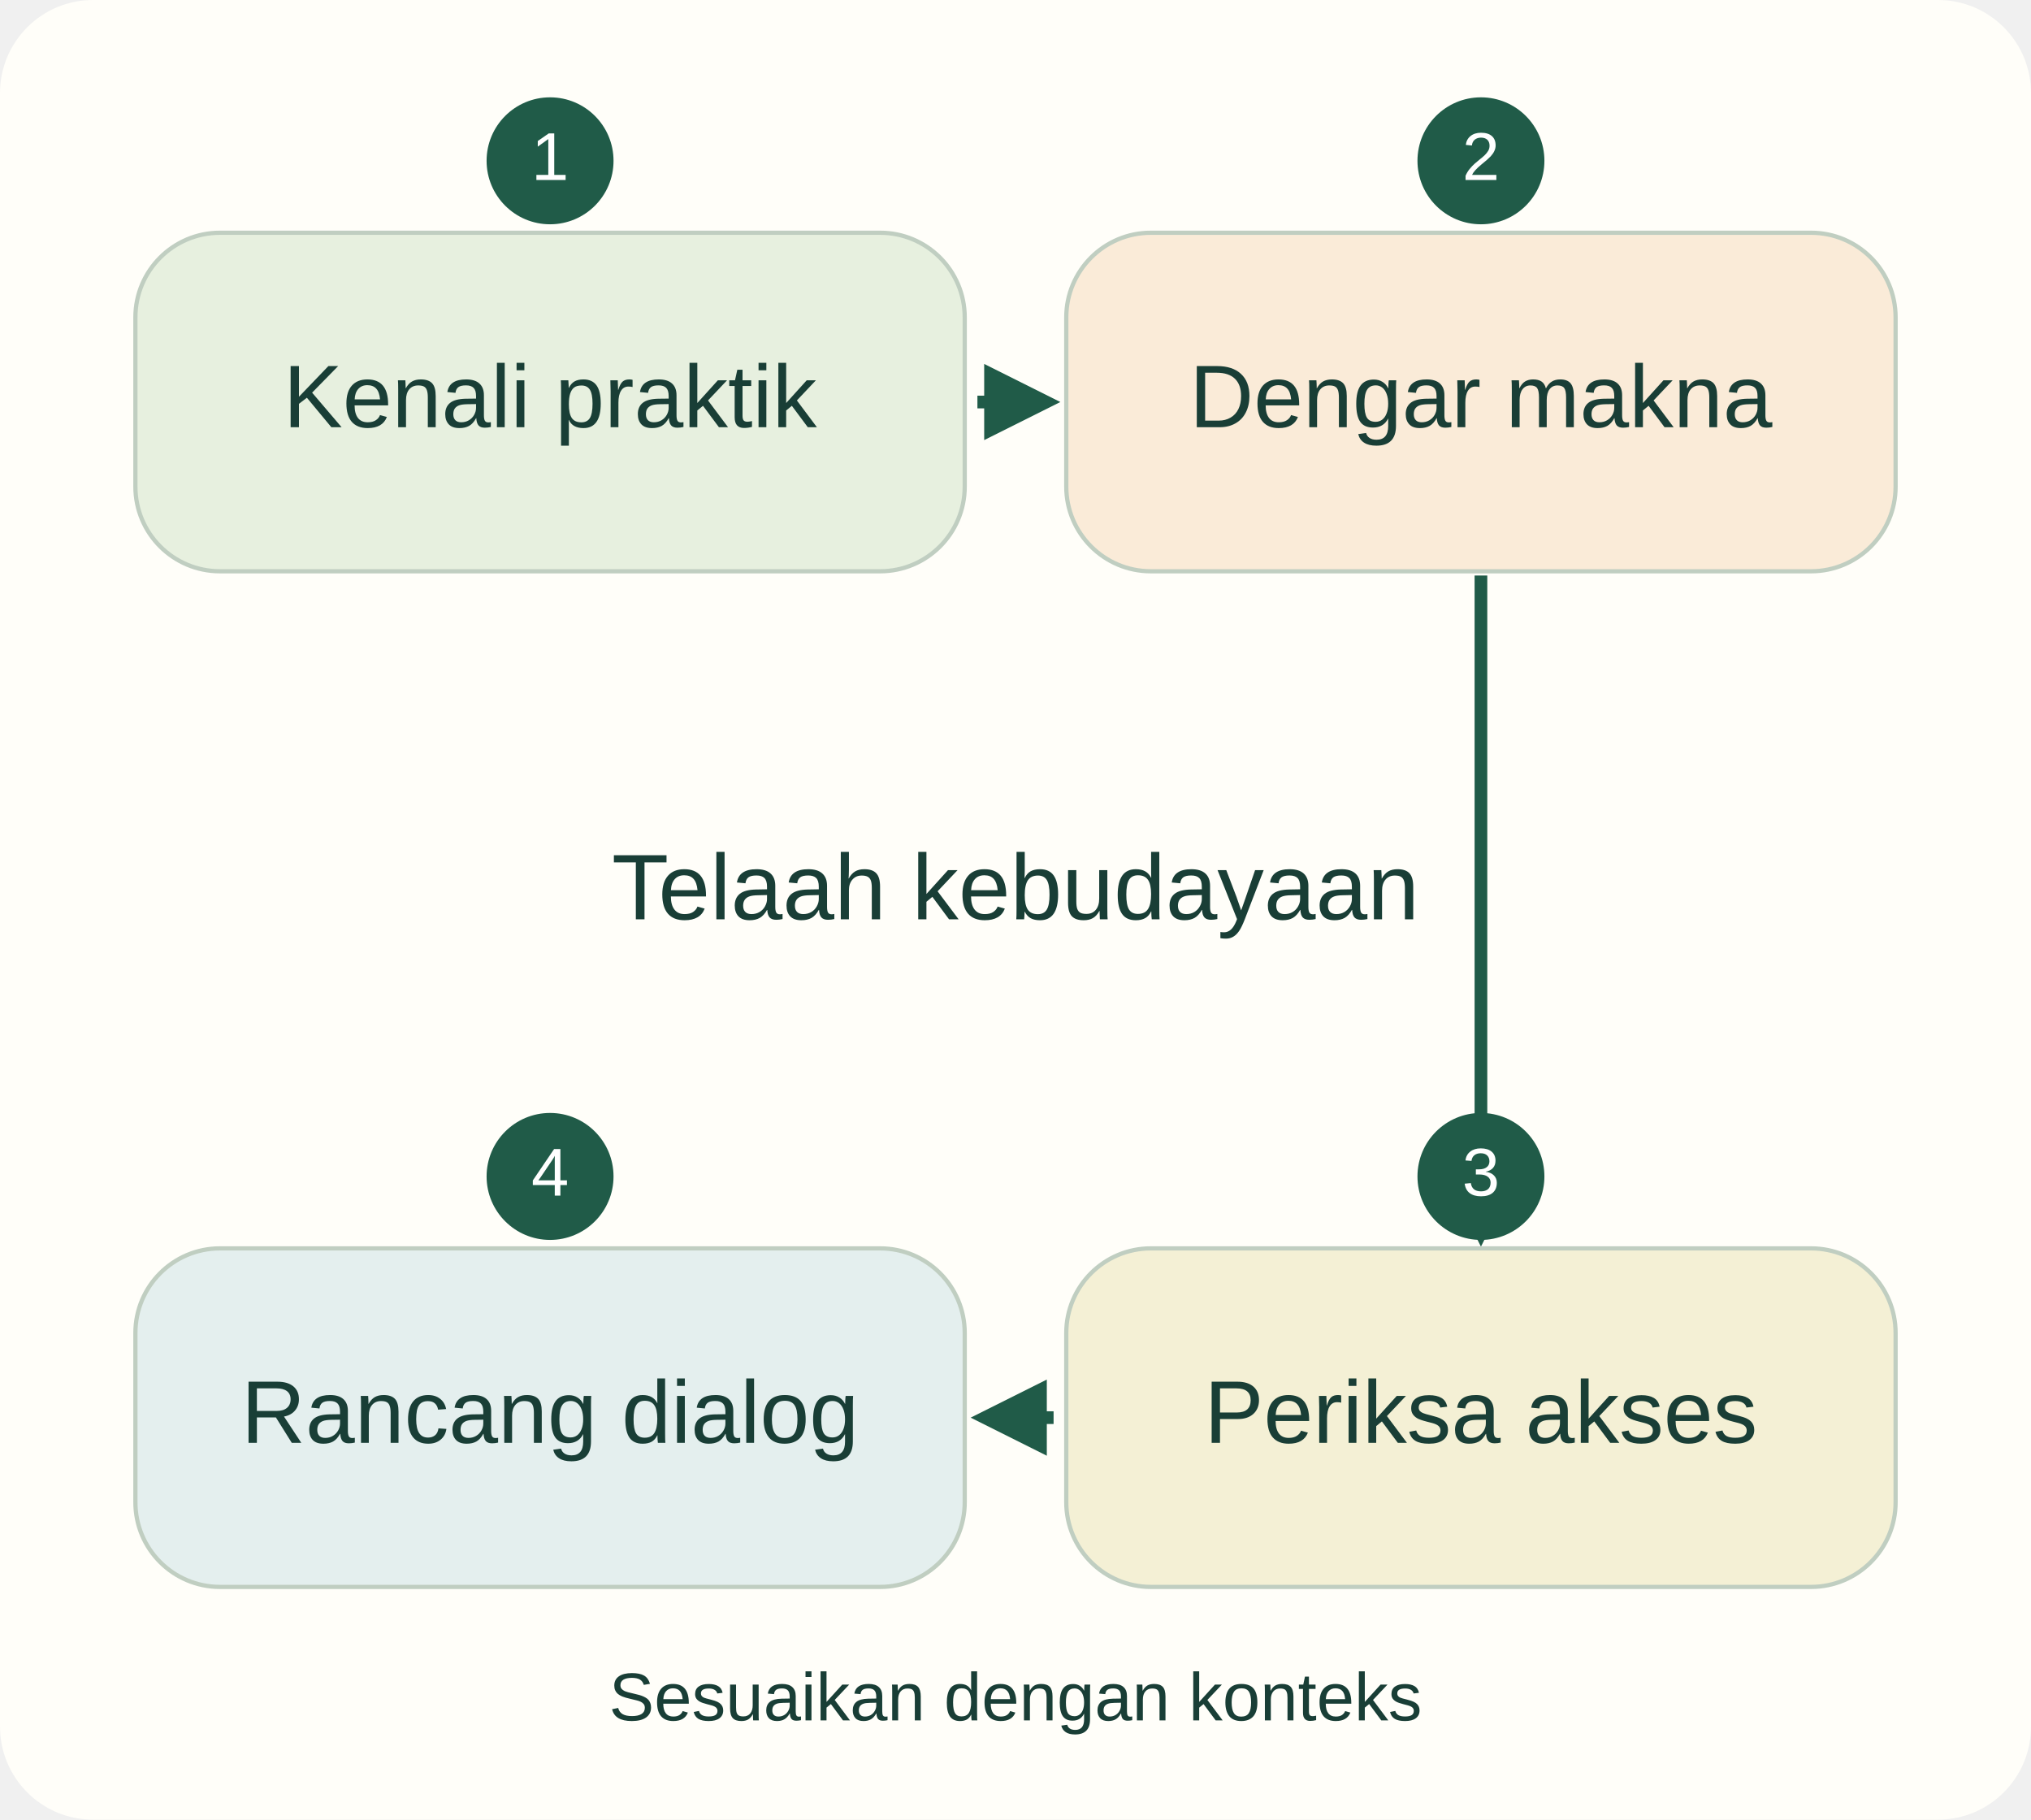
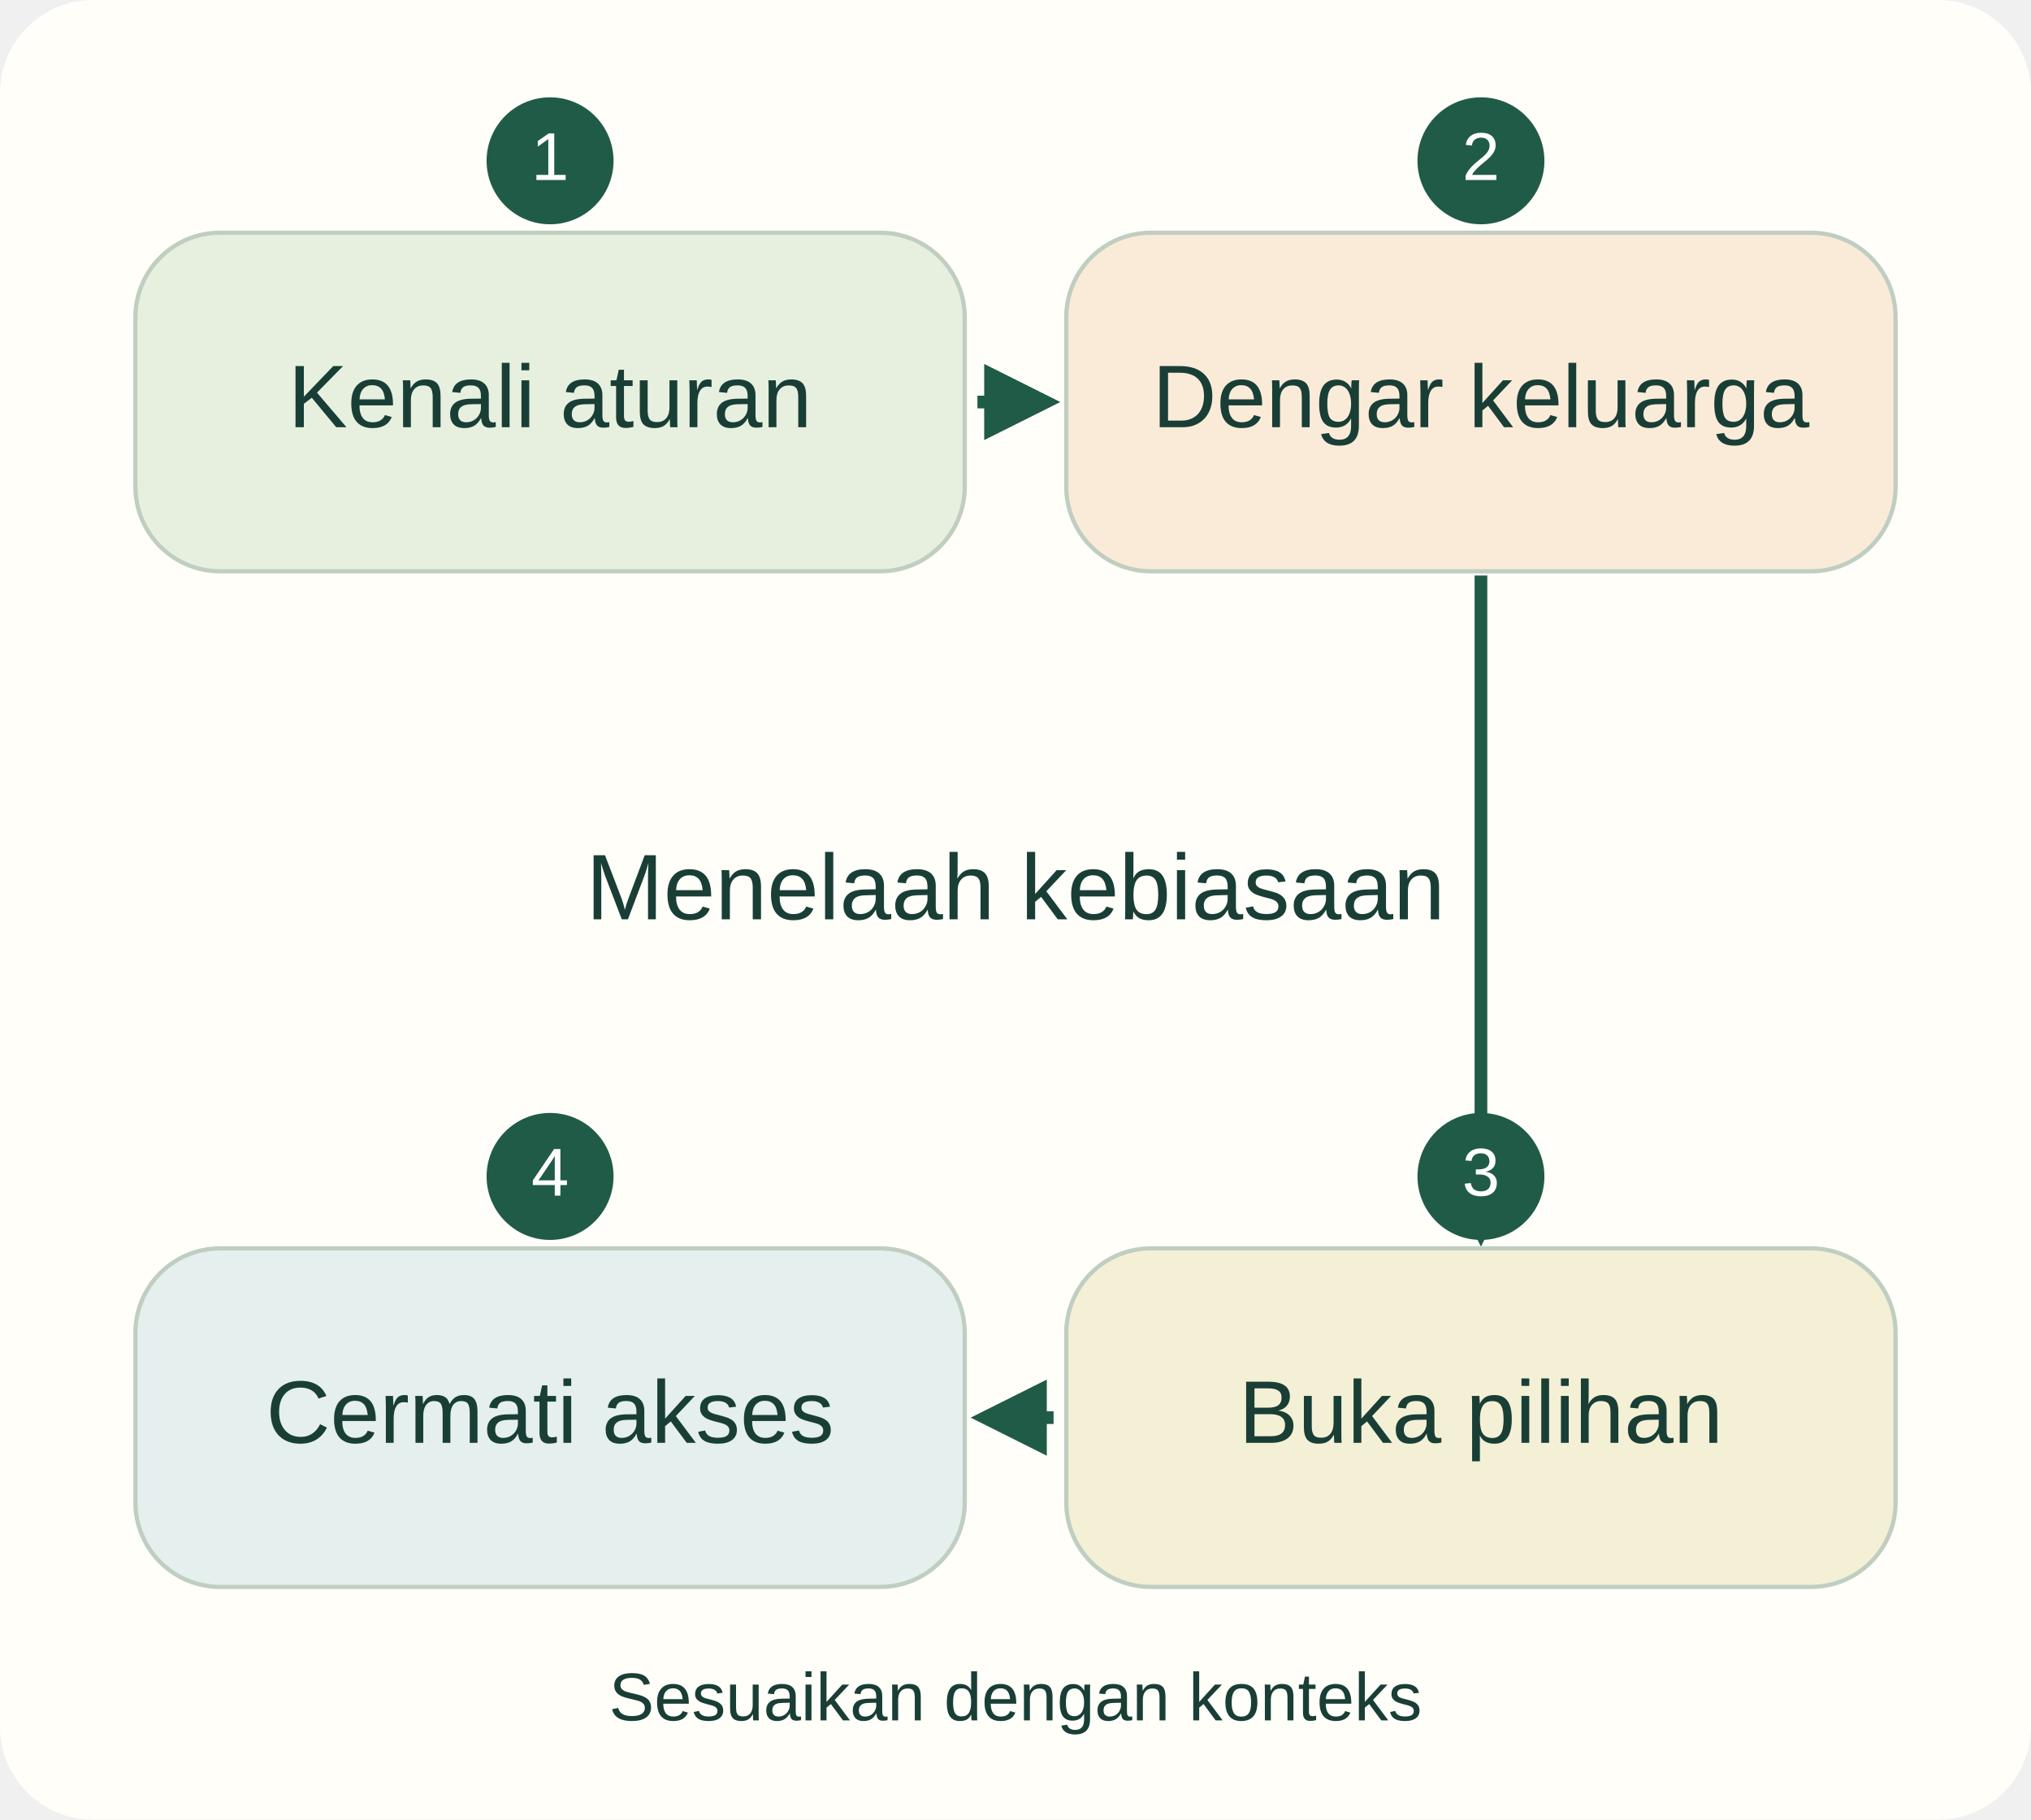
<svg xmlns="http://www.w3.org/2000/svg" viewBox="0 0 480 430" role="img" aria-labelledby="title desc">
  <defs>
    <marker id="arrow" viewBox="0 0 10 10" refX="8" refY="5" markerWidth="6" markerHeight="6" orient="auto-start-reverse">
      <path d="M0 0 L10 5 L0 10" fill="#205b48" />
    </marker>
  </defs>
  <rect width="480" height="430" rx="22" fill="#fffef9" />
  <path d="M231,95 L247,95" fill="none" stroke="#205b48" stroke-width="3" marker-end="url(#arrow)" />
  <path d="M350,136 L350,291" fill="none" stroke="#205b48" stroke-width="3" marker-end="url(#arrow)" />
  <path d="M249,335 L233,335" fill="none" stroke="#205b48" stroke-width="3" marker-end="url(#arrow)" />
  <rect x="32.0" y="55.0" width="196" height="80" rx="20" fill="#e7f0df" stroke="#c0cec1" />
-   <text x="130" y="95.0" text-anchor="middle" dominant-baseline="middle" font-family="Arial,sans-serif" font-size="21" fill="#193e36">Kenali praktik</text>
+   <text x="130" y="95.0" text-anchor="middle" dominant-baseline="middle" font-family="Arial,sans-serif" font-size="21" fill="#193e36">Kenali aturan</text>
  <circle cx="130" cy="38" r="15" fill="#205b48" />
  <text x="130" y="38.0" text-anchor="middle" dominant-baseline="middle" font-family="Arial,sans-serif" font-size="16" fill="white">1</text>
  <rect x="252.0" y="55.0" width="196" height="80" rx="20" fill="#faebd8" stroke="#c0cec1" />
-   <text x="350" y="95.0" text-anchor="middle" dominant-baseline="middle" font-family="Arial,sans-serif" font-size="21" fill="#193e36">Dengar makna</text>
+   <text x="350" y="95.0" text-anchor="middle" dominant-baseline="middle" font-family="Arial,sans-serif" font-size="21" fill="#193e36">Dengar keluarga</text>
  <circle cx="350" cy="38" r="15" fill="#205b48" />
  <text x="350" y="38.0" text-anchor="middle" dominant-baseline="middle" font-family="Arial,sans-serif" font-size="16" fill="white">2</text>
  <rect x="252.0" y="295.0" width="196" height="80" rx="20" fill="#f4f0d5" stroke="#c0cec1" />
-   <text x="350" y="335.0" text-anchor="middle" dominant-baseline="middle" font-family="Arial,sans-serif" font-size="21" fill="#193e36">Periksa akses</text>
+   <text x="350" y="335.0" text-anchor="middle" dominant-baseline="middle" font-family="Arial,sans-serif" font-size="21" fill="#193e36">Buka pilihan</text>
  <circle cx="350" cy="278" r="15" fill="#205b48" />
  <text x="350" y="278.0" text-anchor="middle" dominant-baseline="middle" font-family="Arial,sans-serif" font-size="16" fill="white">3</text>
  <rect x="32.0" y="295.0" width="196" height="80" rx="20" fill="#e4efee" stroke="#c0cec1" />
-   <text x="130" y="335.0" text-anchor="middle" dominant-baseline="middle" font-family="Arial,sans-serif" font-size="21" fill="#193e36">Rancang dialog</text>
+   <text x="130" y="335.0" text-anchor="middle" dominant-baseline="middle" font-family="Arial,sans-serif" font-size="21" fill="#193e36">Cermati akses</text>
  <circle cx="130" cy="278" r="15" fill="#205b48" />
  <text x="130" y="278.0" text-anchor="middle" dominant-baseline="middle" font-family="Arial,sans-serif" font-size="16" fill="white">4</text>
-   <text x="240" y="211.0" text-anchor="middle" dominant-baseline="middle" font-family="Arial,sans-serif" font-size="22" fill="#193e36">Telaah kebudayaan</text>
+   <text x="240" y="211.0" text-anchor="middle" dominant-baseline="middle" font-family="Arial,sans-serif" font-size="22" fill="#193e36">Menelaah kebiasaan</text>
  <text x="240" y="402.0" text-anchor="middle" dominant-baseline="middle" font-family="Arial,sans-serif" font-size="16" fill="#193e36">Sesuaikan dengan konteks</text>
</svg>
